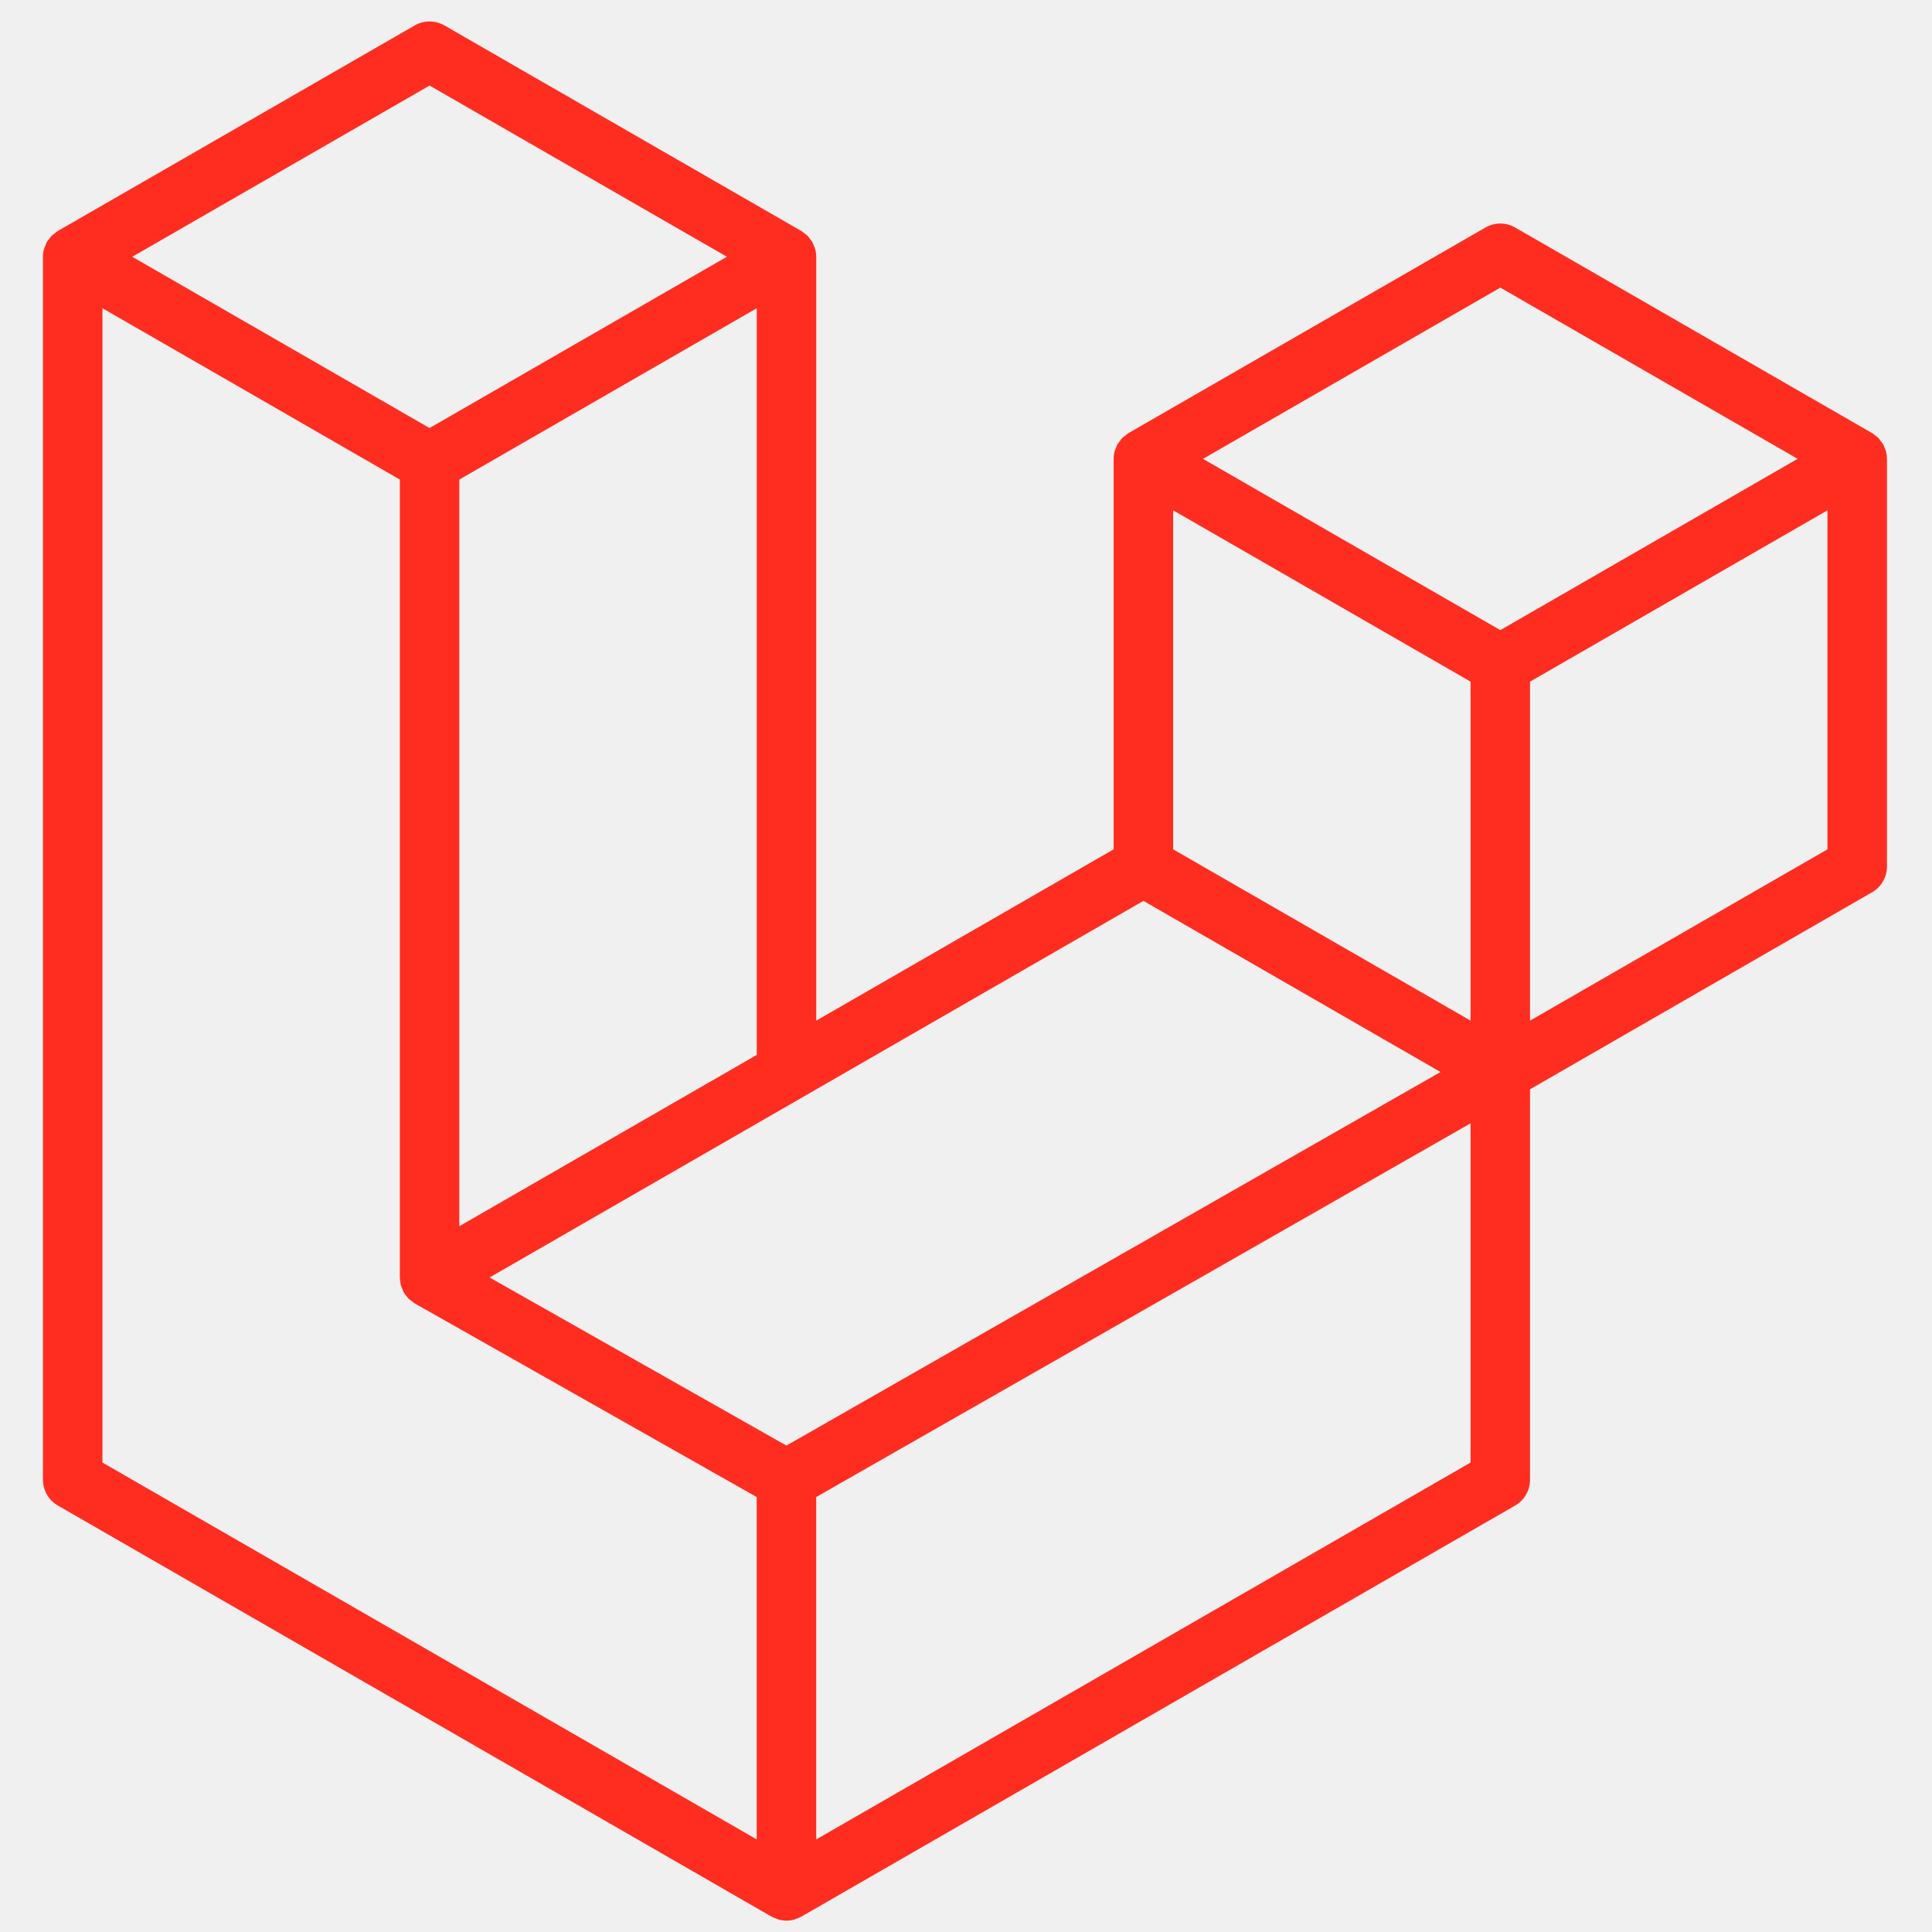
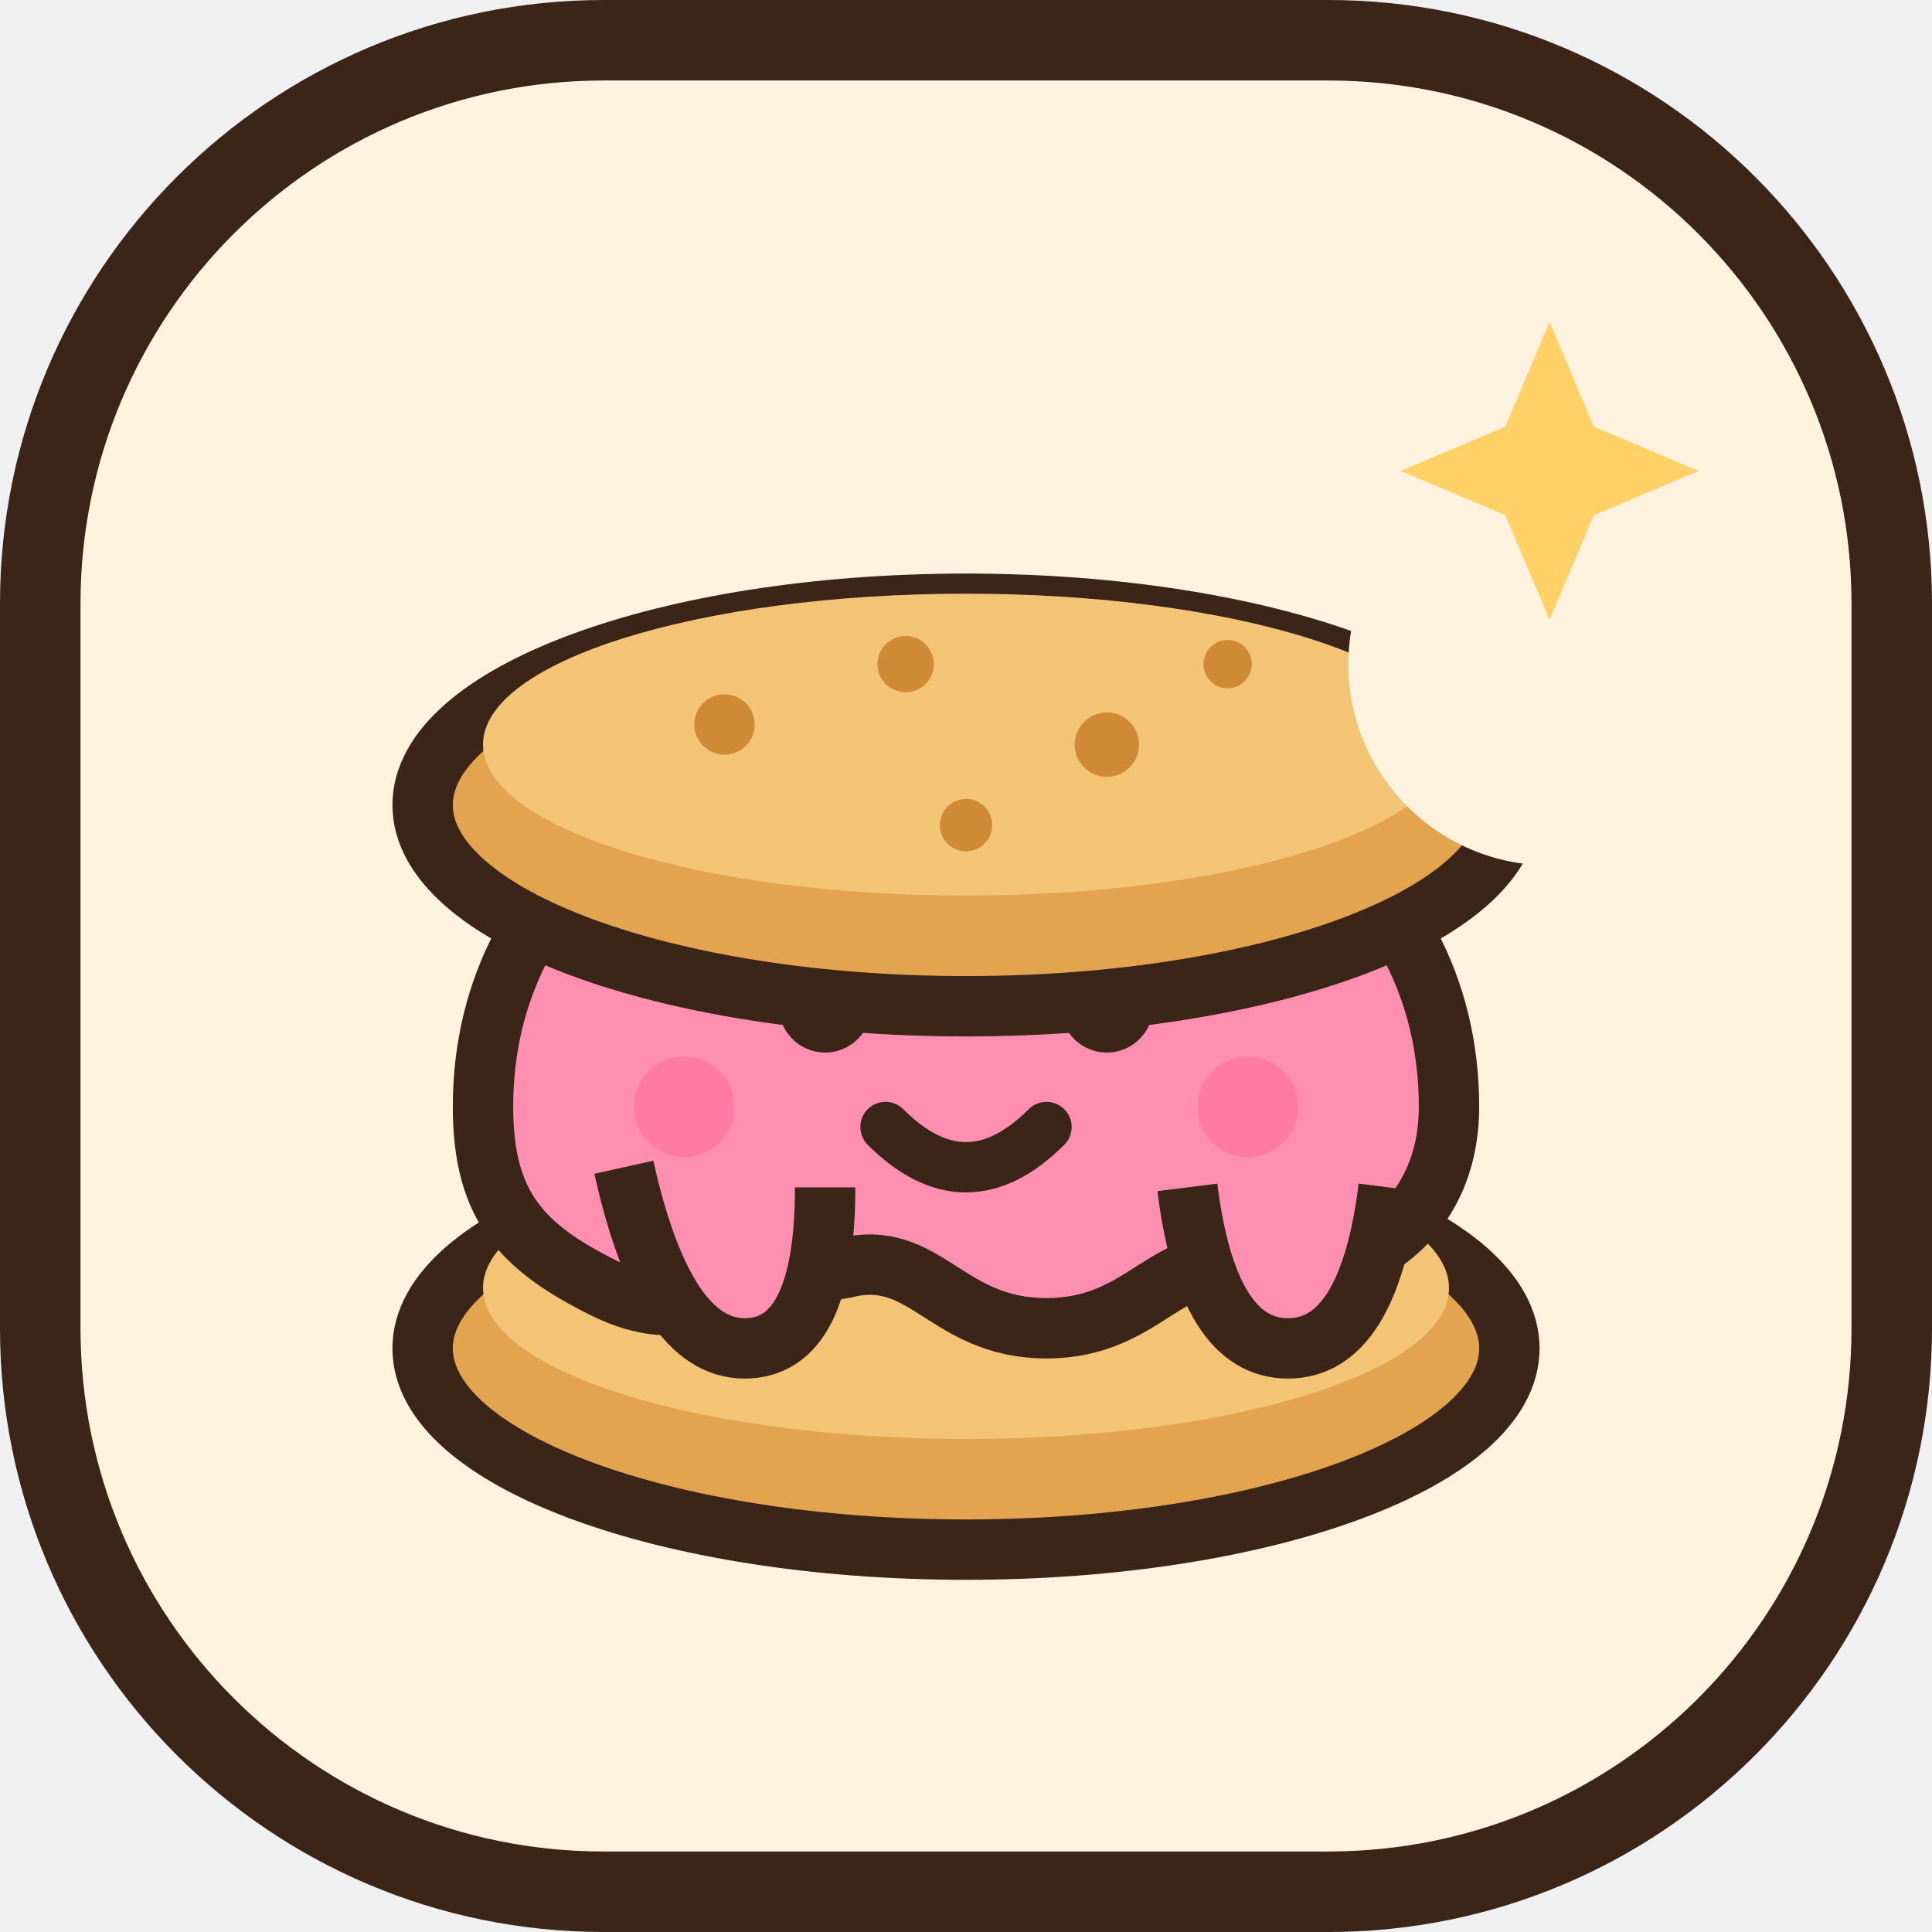
- <svg xmlns="http://www.w3.org/2000/svg" width="166" height="166" viewBox="0 0 166 166" fill="none">
-   <path fill-rule="evenodd" clip-rule="evenodd" d="M162.041 38.759C162.099 38.977 162.129 39.201 162.13 39.426V74.452C162.13 74.902 162.011 75.344 161.786 75.733C161.561 76.122 161.237 76.444 160.847 76.668L131.462 93.594V127.141C131.462 128.054 130.977 128.897 130.186 129.357L68.847 164.683C68.707 164.763 68.554 164.814 68.401 164.868C68.343 164.887 68.289 164.922 68.228 164.938C67.8 165.051 67.349 165.051 66.92 164.938C66.85 164.919 66.786 164.881 66.719 164.855C66.579 164.804 66.432 164.76 66.298 164.683L4.972 129.357C4.583 129.133 4.259 128.81 4.034 128.421C3.808 128.032 3.69 127.591 3.689 127.141L3.689 22.063C3.689 21.834 3.721 21.61 3.779 21.393C3.798 21.32 3.843 21.253 3.868 21.179C3.916 21.045 3.961 20.908 4.031 20.783C4.079 20.7 4.149 20.633 4.206 20.557C4.28 20.454 4.347 20.349 4.433 20.26C4.506 20.186 4.602 20.132 4.685 20.068C4.778 19.992 4.861 19.909 4.966 19.848L35.633 2.185C36.022 1.961 36.462 1.844 36.91 1.844C37.358 1.844 37.798 1.961 38.186 2.185L68.851 19.848H68.857C68.959 19.912 69.045 19.992 69.138 20.065C69.221 20.129 69.313 20.186 69.387 20.257C69.476 20.349 69.54 20.454 69.616 20.557C69.671 20.633 69.744 20.7 69.789 20.783C69.862 20.911 69.904 21.045 69.955 21.179C69.98 21.253 70.025 21.32 70.044 21.396C70.103 21.614 70.133 21.838 70.133 22.063V87.694L95.686 72.974V39.423C95.686 39.2 95.718 38.973 95.775 38.759C95.798 38.683 95.839 38.615 95.865 38.542C95.916 38.408 95.96 38.271 96.031 38.146C96.079 38.063 96.149 37.996 96.203 37.92C96.279 37.818 96.343 37.712 96.433 37.623C96.506 37.549 96.599 37.495 96.681 37.431C96.777 37.355 96.86 37.272 96.962 37.211L127.633 19.548C128.021 19.324 128.461 19.206 128.91 19.206C129.358 19.206 129.798 19.324 130.186 19.548L160.85 37.211C160.959 37.275 161.042 37.355 161.137 37.428C161.217 37.492 161.31 37.549 161.383 37.62C161.473 37.712 161.536 37.818 161.613 37.92C161.67 37.996 161.741 38.063 161.785 38.146C161.859 38.271 161.9 38.408 161.951 38.542C161.98 38.615 162.021 38.683 162.041 38.759ZM157.018 72.974V43.848L146.287 50.028L131.462 58.568V87.694L157.021 72.974H157.018ZM126.354 125.663V96.518L111.771 104.85L70.13 128.626V158.046L126.354 125.663ZM8.801 26.485V125.663L65.018 158.043V128.629L35.649 112L35.64 111.994L35.627 111.988C35.528 111.93 35.445 111.847 35.353 111.777C35.273 111.713 35.18 111.662 35.11 111.592L35.104 111.582C35.021 111.502 34.963 111.403 34.893 111.314C34.829 111.228 34.753 111.154 34.702 111.065L34.699 111.055C34.641 110.96 34.606 110.845 34.565 110.736C34.523 110.64 34.469 110.551 34.443 110.449C34.411 110.328 34.405 110.197 34.392 110.072C34.379 109.976 34.354 109.881 34.354 109.785V109.778V41.205L19.532 32.662L8.801 26.485ZM36.913 7.35L11.364 22.063L36.907 36.777L62.453 22.06L36.907 7.35H36.913ZM50.2 99.174L65.022 90.637V26.485L54.291 32.665L39.466 41.205V105.357L50.2 99.174ZM128.91 24.713L103.363 39.426L128.91 54.14L154.453 39.423L128.91 24.713ZM126.354 58.568L111.529 50.028L100.798 43.848V72.974L115.619 81.511L126.354 87.694V58.568ZM67.571 124.205L105.042 102.803L123.772 92.109L98.245 77.405L68.854 94.334L42.066 109.762L67.571 124.205Z" fill="#FF2D20" />
+ <svg xmlns="http://www.w3.org/2000/svg" viewBox="0 0 96 96" role="img" aria-label="gabinbite.pwt">
+   <rect x="2" y="2" width="92" height="92" rx="28" fill="#FFF3E0" stroke="#3B2418" stroke-width="4" />
+   <path d="M77 16l2.2 5.2 5.2 2.2-5.2 2.2-2.2 5.2-2.2-5.2-5.2-2.2 5.2-2.2z" fill="#FFD166" />
+   <ellipse cx="48" cy="67" rx="27" ry="10" fill="#E3A44F" stroke="#3B2418" stroke-width="3" />
+   <ellipse cx="48" cy="64" rx="24" ry="7.5" fill="#F3C476" />
+   <path d="M24 55c0-12 11-19 24-19s24 7 24 19c0 6-5 9-10 8-4-1-5 3-10 3s-6-4-10-3c-6 1-8 3-12 1-4-2-6-4-6-9z" fill="#FF8FB1" stroke="#3B2418" stroke-width="3" />
+   <path d="M31 58q2 9 6 9t4-8" fill="#FF8FB1" stroke="#3B2418" stroke-width="3" stroke-linejoin="round" />
+   <path d="M59 59q1 8 5 8t5-8" fill="#FF8FB1" stroke="#3B2418" stroke-width="3" stroke-linejoin="round" />
+   <circle cx="41" cy="50" r="2.3" fill="#3B2418" />
+   <circle cx="55" cy="50" r="2.3" fill="#3B2418" />
+   <path d="M44 56q4 4 8 0" fill="none" stroke="#3B2418" stroke-width="2.5" stroke-linecap="round" />
+   <circle cx="34" cy="55" r="2.5" fill="#FF6B9A" opacity="0.55" />
+   <circle cx="62" cy="55" r="2.5" fill="#FF6B9A" opacity="0.55" />
+   <g mask="url(#bite)">
+     <ellipse cx="48" cy="40" rx="27" ry="10" fill="#E3A44F" stroke="#3B2418" stroke-width="3" />
+     <ellipse cx="48" cy="37" rx="24" ry="7.5" fill="#F3C476" />
+     <g fill="#D08A35">
+       <circle cx="36" cy="36" r="1.5" />
+       <circle cx="45" cy="33" r="1.4" />
+       <circle cx="55" cy="37" r="1.6" />
+       <circle cx="61" cy="33" r="1.2" />
+       <circle cx="48" cy="41" r="1.3" />
+     </g>
+   </g>
+   <defs>
+     <mask id="bite">
+       <rect width="96" height="96" fill="#fff" />
+       <circle cx="77" cy="33" r="10" fill="#000" />
+     </mask>
+   </defs>
</svg>
